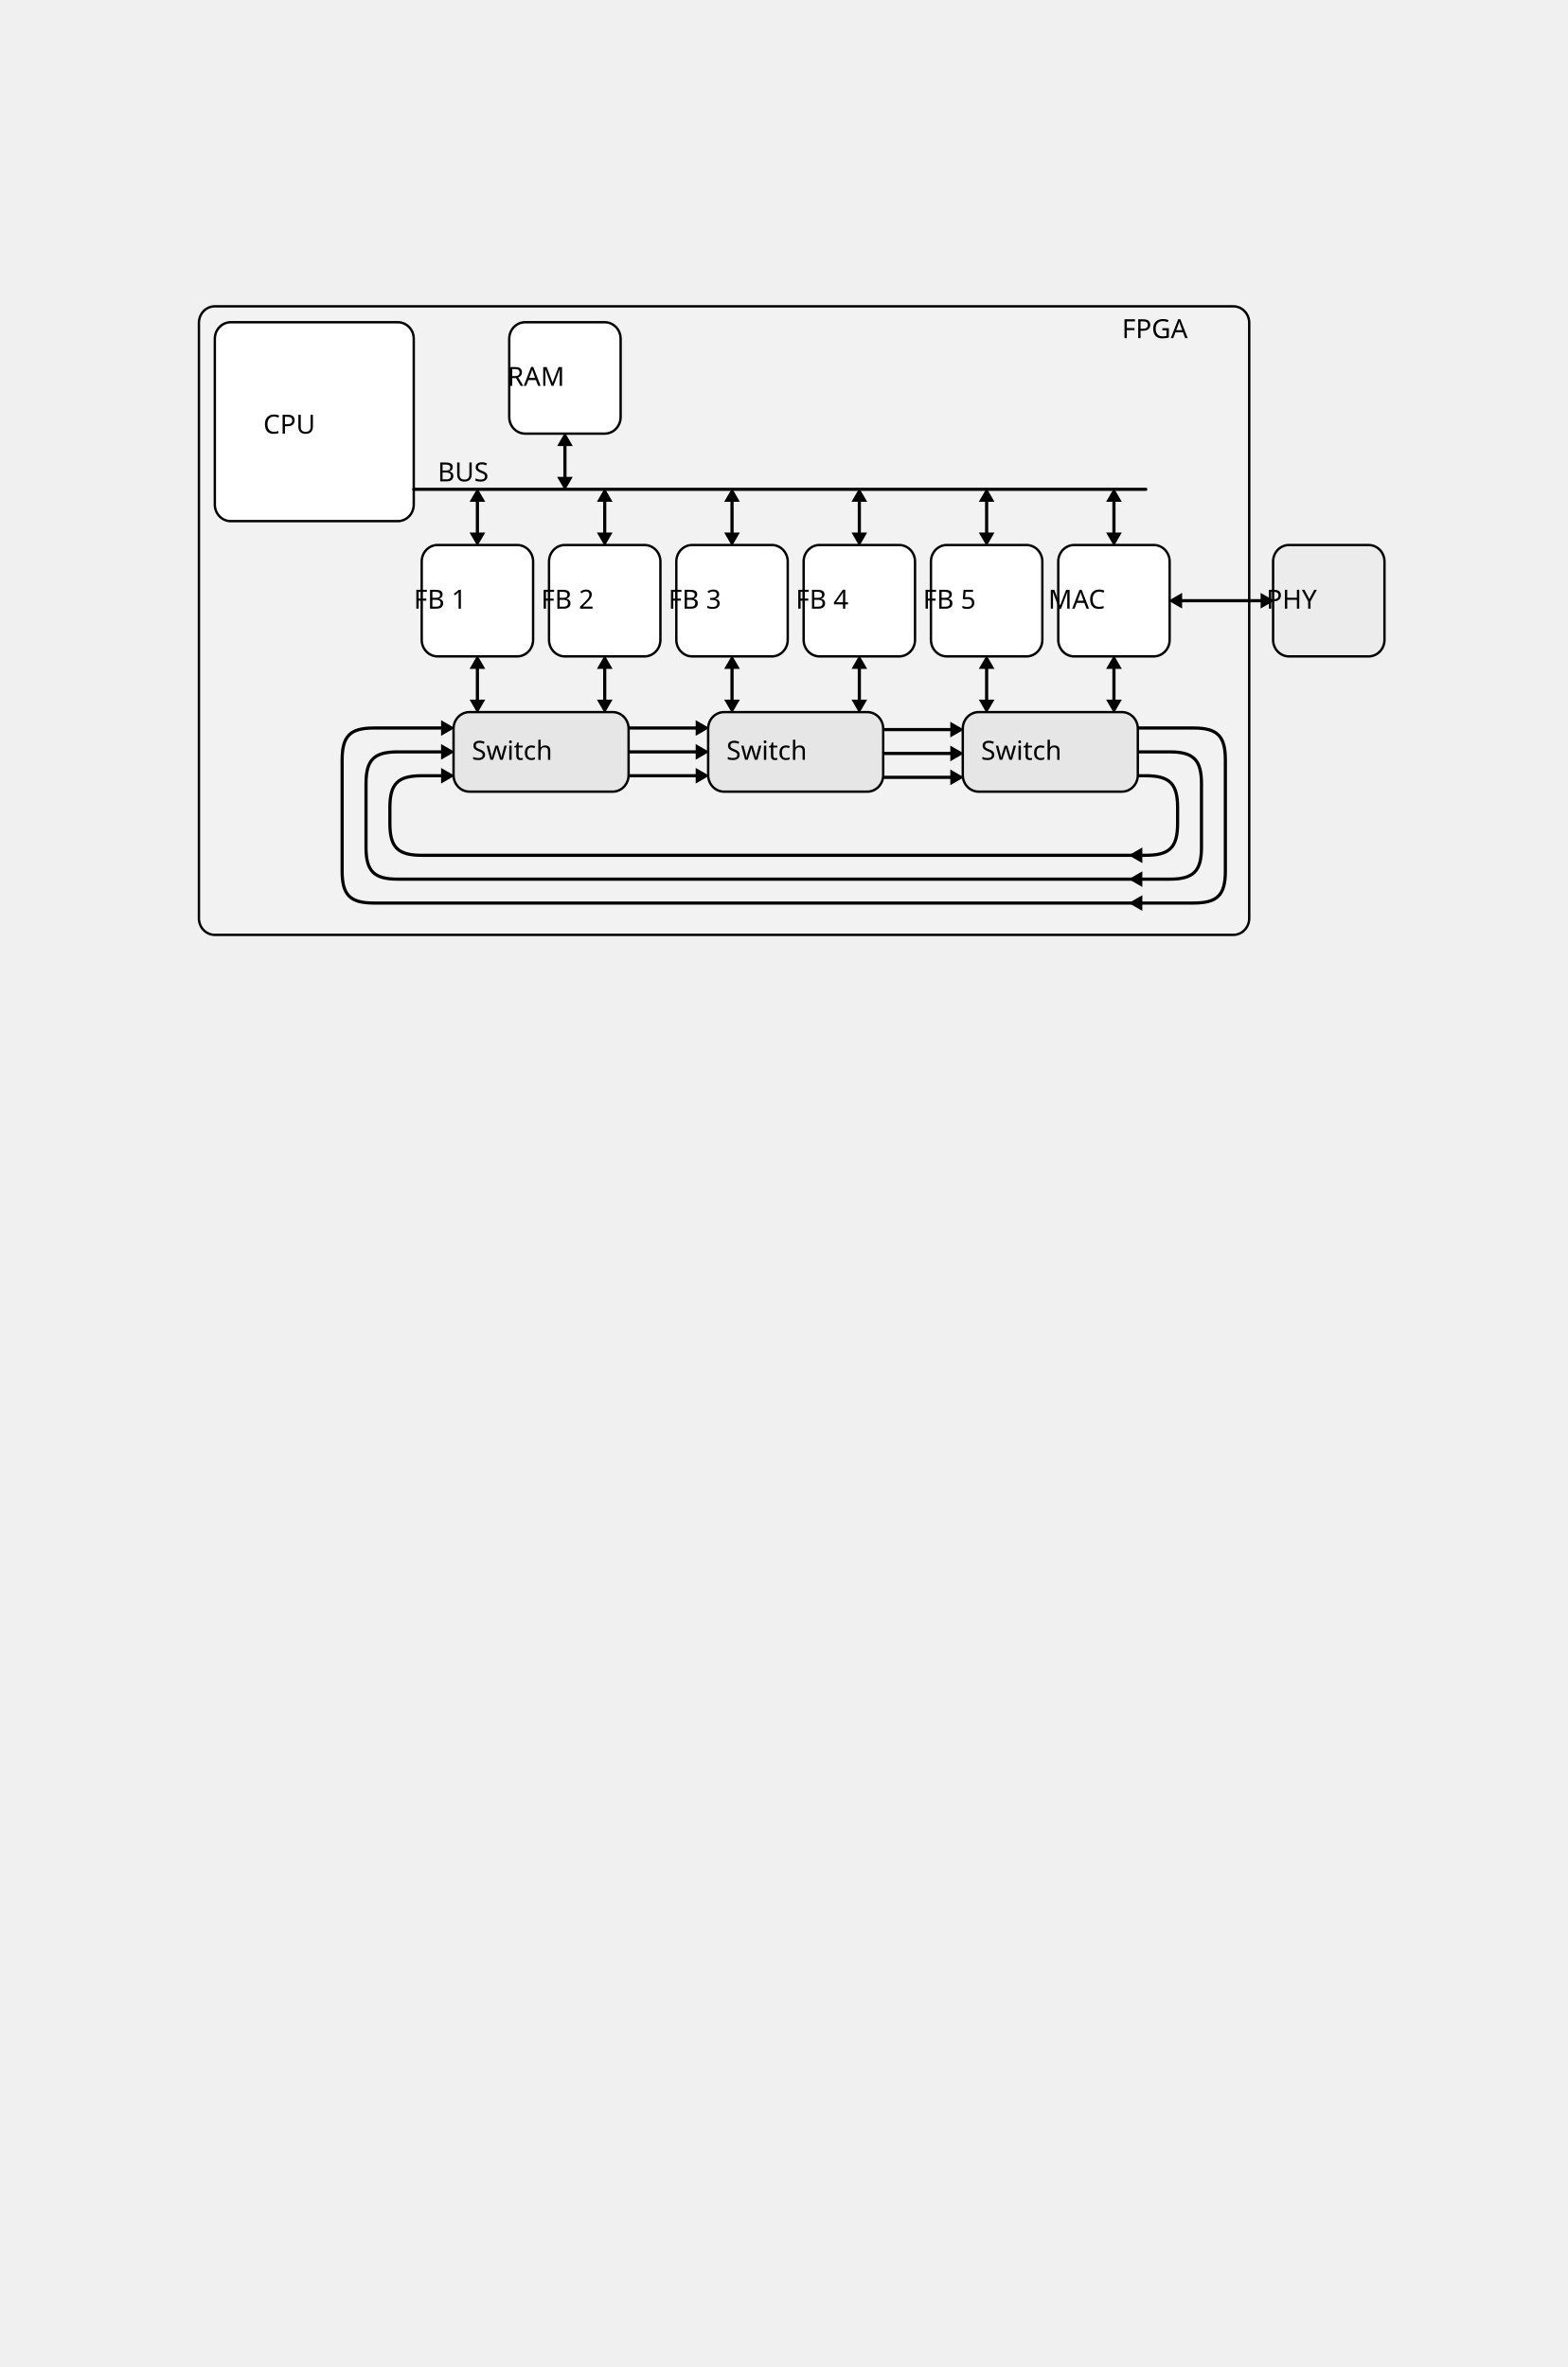
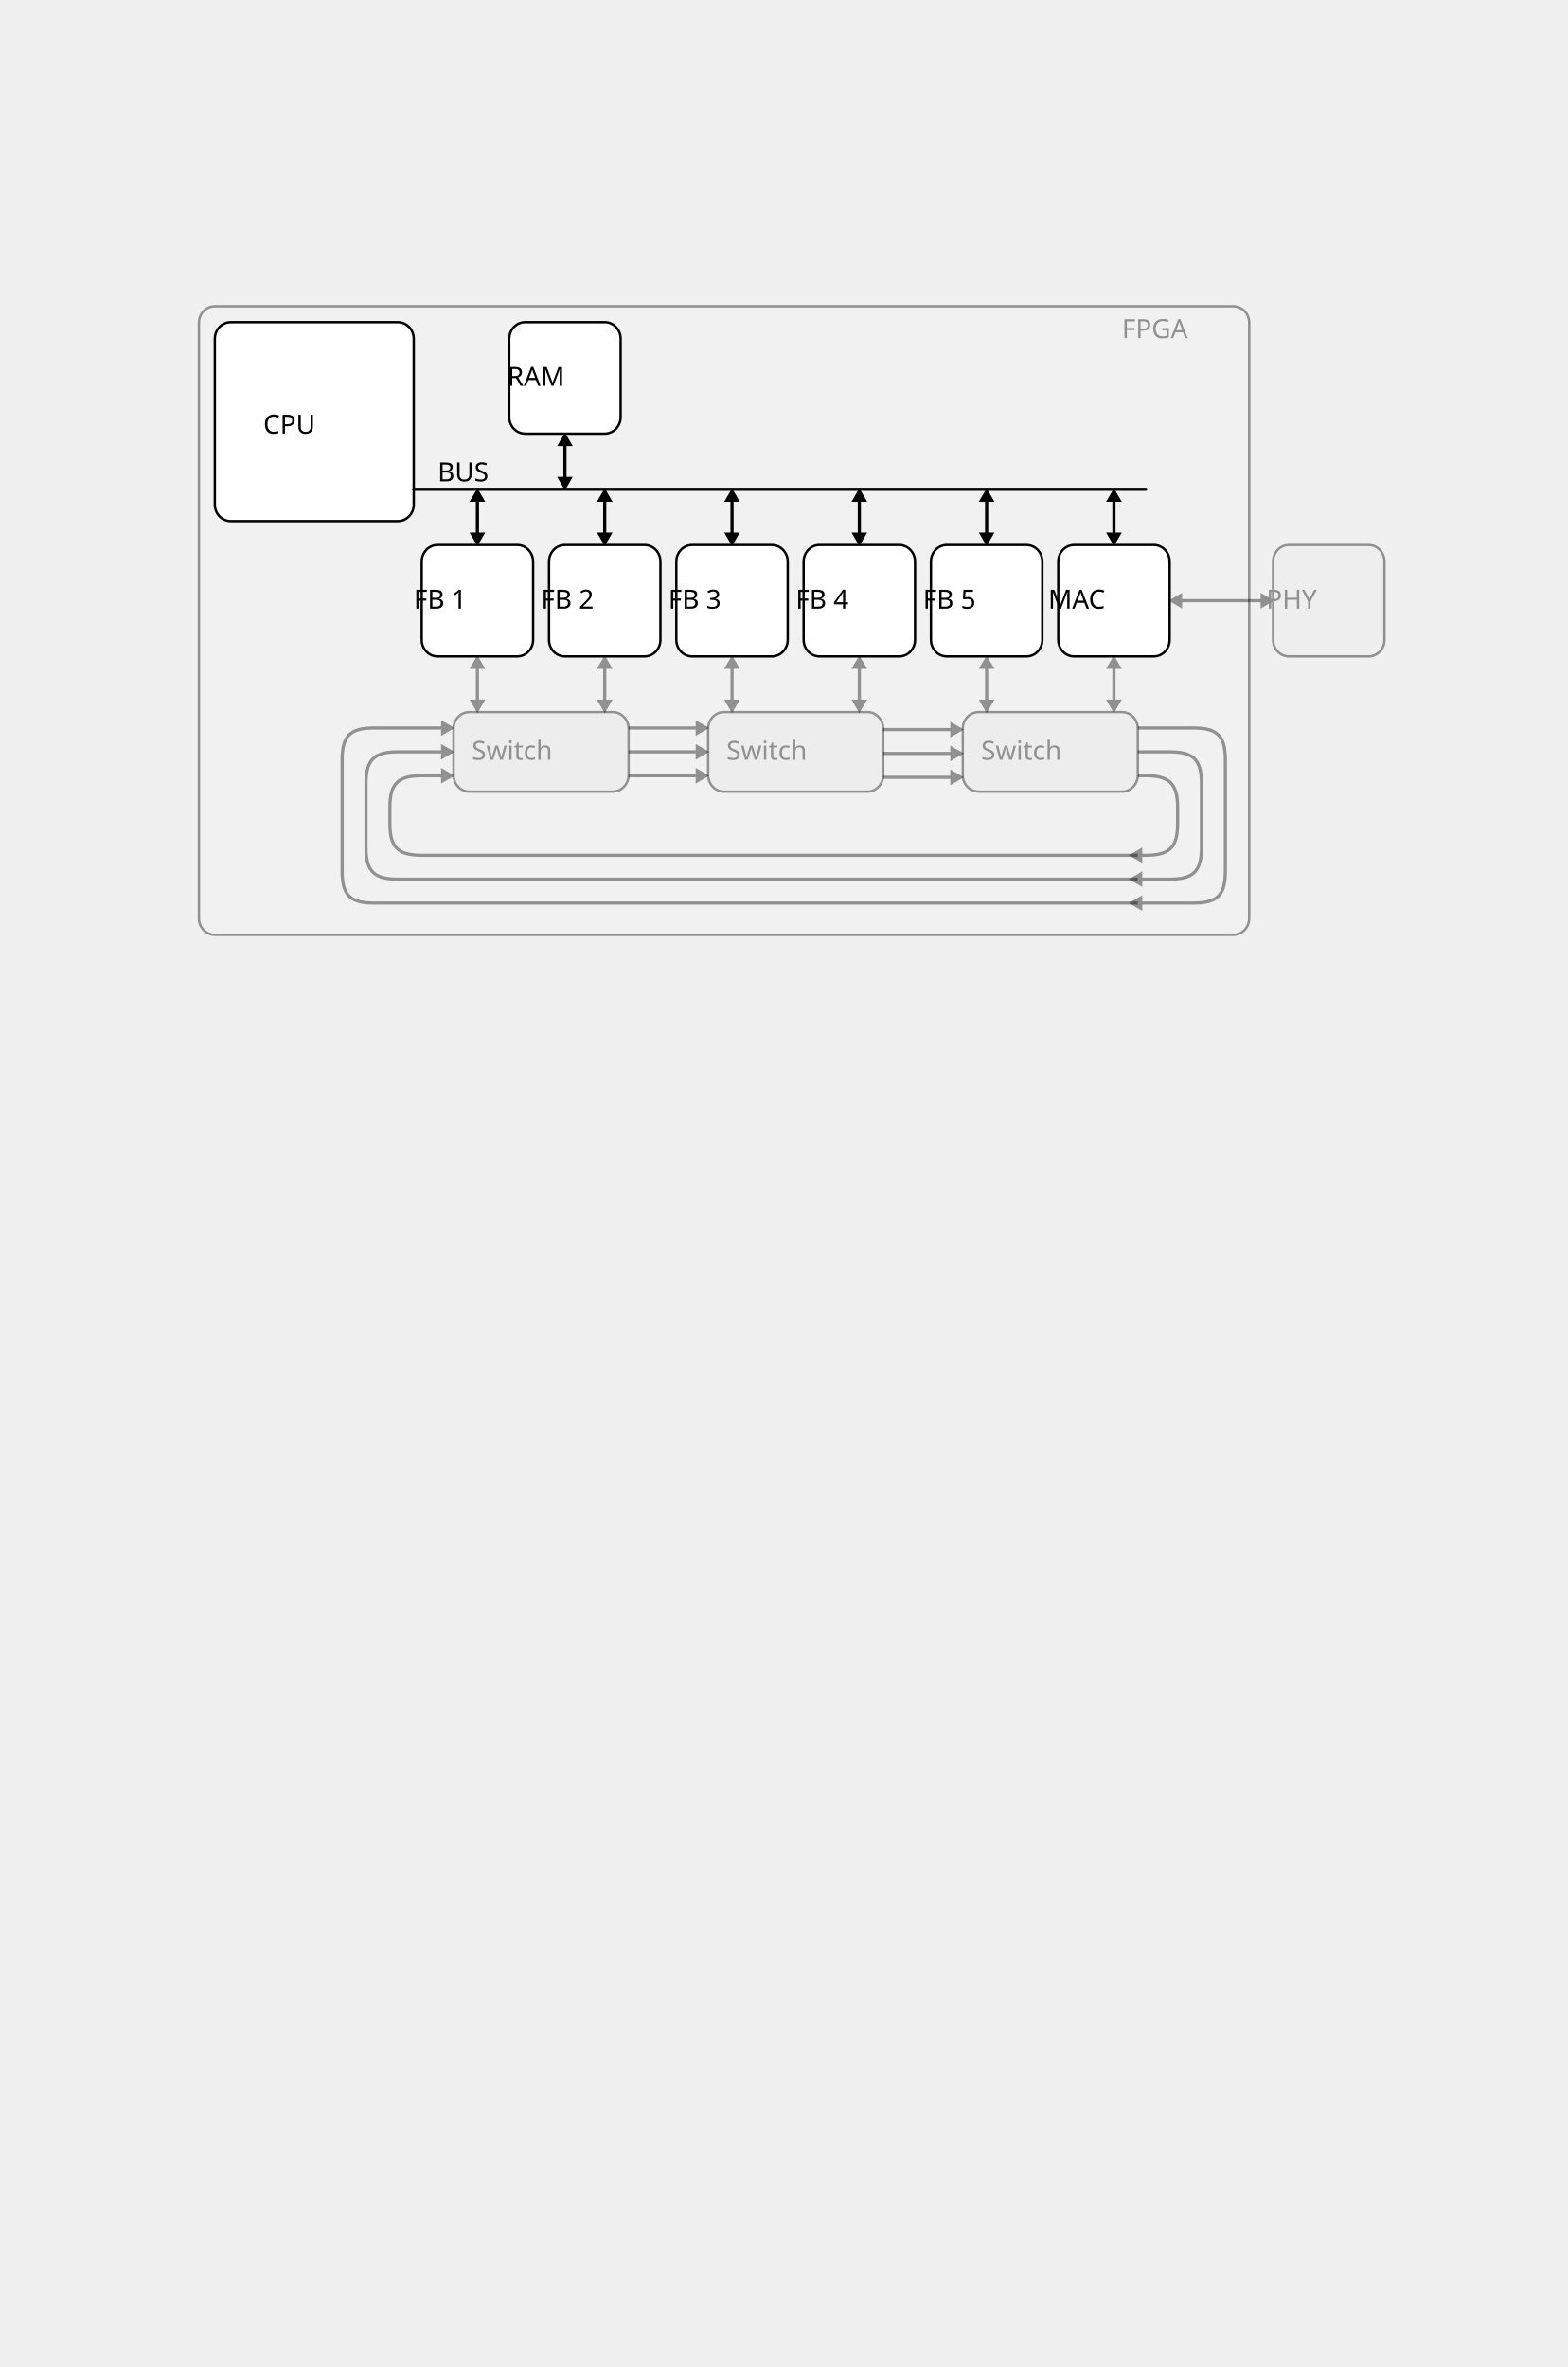
<svg xmlns="http://www.w3.org/2000/svg" xmlns:xlink="http://www.w3.org/1999/xlink" width="492.5" height="743.75" id="svg2" version="1.1">
  <defs id="defs4">
    <marker orient="auto" refY="0.0" refX="0.0" id="TriangleInM" style="overflow:visible">
      <path id="path5116" d="M 5.77,0.0 L -2.88,5.0 L -2.88,-5.0 L 5.77,0.0 z " style="fill-rule:evenodd;stroke:#000000;stroke-width:1.0pt;marker-start:none" transform="scale(-0.4)" />
    </marker>
    <marker orient="auto" refY="0.0" refX="0.0" id="TriangleOutM" style="overflow:visible">
      <path id="path5419" d="M 5.77,0.0 L -2.88,5.0 L -2.88,-5.0 L 5.77,0.0 z " style="fill-rule:evenodd;stroke:#000000;stroke-width:1.0pt;marker-start:none" transform="scale(0.4)" />
    </marker>
    <marker orient="auto" refY="0.0" refX="0.0" id="Arrow1Mend" style="overflow:visible;">
      <path id="path5282" d="M 0.0,0.0 L 5.0,-5.0 L -12.5,0.0 L 5.0,5.0 L 0.0,0.0 z " style="fill-rule:evenodd;stroke:#000000;stroke-width:1.0pt;marker-start:none;" transform="scale(0.4) rotate(180) translate(10,0)" />
    </marker>
    <marker orient="auto" refY="0.0" refX="0.0" id="DotL" style="overflow:visible">
      <path id="path4264" d="M -2.5,-1.0 C -2.5,1.76 -4.74,4.0 -7.5,4.0 C -10.26,4.0 -12.5,1.76 -12.5,-1.0 C -12.5,-3.76 -10.26,-6.0 -7.5,-6.0 C -4.74,-6.0 -2.5,-3.76 -2.5,-1.0 z " style="fill-rule:evenodd;stroke:#000000;stroke-width:1.0pt;marker-start:none;marker-end:none" transform="scale(0.8) translate(7.4, 1)" />
    </marker>
    <marker orient="auto" refY="0.0" refX="0.0" id="DotM" style="overflow:visible">
      <path id="path4267" d="M -2.5,-1.0 C -2.5,1.76 -4.74,4.0 -7.5,4.0 C -10.26,4.0 -12.5,1.76 -12.5,-1.0 C -12.5,-3.76 -10.26,-6.0 -7.5,-6.0 C -4.74,-6.0 -2.5,-3.76 -2.5,-1.0 z " style="fill-rule:evenodd;stroke:#000000;stroke-width:1.0pt;marker-start:none;marker-end:none" transform="scale(0.4) translate(7.4, 1)" />
    </marker>
    <marker orient="auto" refY="0.0" refX="0.0" id="DotS" style="overflow:visible">
      <path id="path4270" d="M -2.5,-1.0 C -2.5,1.76 -4.74,4.0 -7.5,4.0 C -10.26,4.0 -12.5,1.76 -12.5,-1.0 C -12.5,-3.76 -10.26,-6.0 -7.5,-6.0 C -4.74,-6.0 -2.5,-3.76 -2.5,-1.0 z " style="fill-rule:evenodd;stroke:#000000;stroke-width:1.0pt;marker-start:none;marker-end:none" transform="scale(0.2) translate(7.4, 1)" />
    </marker>
    <color-profile name="Gray-Tone" xlink:href="/Library/ColorSync/Profiles/Gray Tone.icc" id="color-profile3031" />
    <marker style="overflow:visible" id="TriangleOutL" refX="0" refY="0" orient="auto">
      <path transform="scale(0.8,0.8)" style="fill-rule:evenodd;stroke:#000000;stroke-width:1pt;marker-start:none" d="m 5.77,0 -8.65,5 0,-10 8.65,5 z" id="path3950" />
    </marker>
    <marker style="overflow:visible" id="Arrow2Sstart" refX="0" refY="0" orient="auto">
      <path transform="matrix(0.3,0,0,0.3,-0.69,0)" d="M 8.719,4.034 -2.207,0.016 8.719,-4.002 c -1.745,2.372 -1.735,5.617 -6e-7,8.035 z" style="font-size:12px;fill-rule:evenodd;stroke-width:0.625;stroke-linejoin:round" id="path3837" />
    </marker>
    <marker style="overflow:visible" id="Arrow2Send" refX="0" refY="0" orient="auto">
      <path transform="matrix(-0.3,0,0,-0.3,0.69,0)" d="M 8.719,4.034 -2.207,0.016 8.719,-4.002 c -1.745,2.372 -1.735,5.617 -6e-7,8.035 z" style="font-size:12px;fill-rule:evenodd;stroke-width:0.625;stroke-linejoin:round" id="path3840" />
    </marker>
    <marker style="overflow:visible" id="Arrow1Lend" refX="0" refY="0" orient="auto">
      <path transform="matrix(-0.8,0,0,-0.8,-10,0)" style="fill-rule:evenodd;stroke:#000000;stroke-width:1pt;marker-start:none" d="M 0,0 5,-5 -12.5,0 5,5 0,0 z" id="path3810" />
    </marker>
    <marker style="overflow:visible" id="Arrow2Lend" refX="0" refY="0" orient="auto">
      <path transform="matrix(-1.1,0,0,-1.1,-1.1,0)" d="M 8.719,4.034 -2.207,0.016 8.719,-4.002 c -1.745,2.372 -1.735,5.617 -6e-7,8.035 z" style="font-size:12px;fill-rule:evenodd;stroke-width:0.625;stroke-linejoin:round" id="path3828" />
    </marker>
    <marker orient="auto" refY="0" refX="0" id="Arrow2Lend-1" style="overflow:visible">
      <path id="path3828-2" style="font-size:12px;fill-rule:evenodd;stroke-width:0.625;stroke-linejoin:round" d="M 8.719,4.034 -2.207,0.016 8.719,-4.002 c -1.745,2.372 -1.735,5.617 -6e-7,8.035 z" transform="matrix(-1.1,0,0,-1.1,-1.1,0)" />
    </marker>
    <marker orient="auto" refY="0" refX="0" id="Arrow1Lend-3" style="overflow:visible">
      <path id="path3810-9" d="M 0,0 5,-5 -12.5,0 5,5 0,0 z" style="fill-rule:evenodd;stroke:#000000;stroke-width:1pt;marker-start:none" transform="matrix(-0.8,0,0,-0.8,-10,0)" />
    </marker>
    <marker orient="auto" refY="0" refX="0" id="Arrow2Send-3" style="overflow:visible">
      <path id="path3840-4" style="font-size:12px;fill-rule:evenodd;stroke-width:0.625;stroke-linejoin:round" d="M 8.719,4.034 -2.207,0.016 8.719,-4.002 c -1.745,2.372 -1.735,5.617 -6e-7,8.035 z" transform="matrix(-0.3,0,0,-0.3,0.69,0)" />
    </marker>
    <marker orient="auto" refY="0" refX="0" id="Arrow2Sstart-5" style="overflow:visible">
      <path id="path3837-4" style="font-size:12px;fill-rule:evenodd;stroke-width:0.625;stroke-linejoin:round" d="M 8.719,4.034 -2.207,0.016 8.719,-4.002 c -1.745,2.372 -1.735,5.617 -6e-7,8.035 z" transform="matrix(0.3,0,0,0.3,-0.69,0)" />
    </marker>
    <marker orient="auto" refY="0" refX="0" id="TriangleOutL-1" style="overflow:visible">
      <path id="path3950-5" d="m 5.77,0 -8.65,5 0,-10 8.65,5 z" style="fill-rule:evenodd;stroke:#000000;stroke-width:1pt;marker-start:none" transform="scale(0.8,0.8)" />
    </marker>
    <color-profile id="color-profile3031-9" xlink:href="/Library/ColorSync/Profiles/Gray Tone.icc" name="Gray-Tone" />
    <marker style="overflow:visible" id="DotS-1" refX="0.0" refY="0.0" orient="auto">
      <path transform="scale(0.2) translate(7.4, 1)" style="fill-rule:evenodd;stroke:#000000;stroke-width:1.0pt;marker-start:none;marker-end:none" d="M -2.5,-1.0 C -2.5,1.76 -4.74,4.0 -7.5,4.0 C -10.26,4.0 -12.5,1.76 -12.5,-1.0 C -12.5,-3.76 -10.26,-6.0 -7.5,-6.0 C -4.74,-6.0 -2.5,-3.76 -2.5,-1.0 z " id="path4270-1" />
    </marker>
    <marker style="overflow:visible" id="DotM-7" refX="0.0" refY="0.0" orient="auto">
      <path transform="scale(0.4) translate(7.4, 1)" style="fill-rule:evenodd;stroke:#000000;stroke-width:1.0pt;marker-start:none;marker-end:none" d="M -2.5,-1.0 C -2.5,1.76 -4.74,4.0 -7.5,4.0 C -10.26,4.0 -12.5,1.76 -12.5,-1.0 C -12.5,-3.76 -10.26,-6.0 -7.5,-6.0 C -4.74,-6.0 -2.5,-3.76 -2.5,-1.0 z " id="path4267-9" />
    </marker>
    <marker style="overflow:visible" id="DotL-7" refX="0.0" refY="0.0" orient="auto">
      <path transform="scale(0.8) translate(7.4, 1)" style="fill-rule:evenodd;stroke:#000000;stroke-width:1.0pt;marker-start:none;marker-end:none" d="M -2.5,-1.0 C -2.5,1.76 -4.74,4.0 -7.5,4.0 C -10.26,4.0 -12.5,1.76 -12.5,-1.0 C -12.5,-3.76 -10.26,-6.0 -7.5,-6.0 C -4.74,-6.0 -2.5,-3.76 -2.5,-1.0 z " id="path4264-5" />
    </marker>
    <marker style="overflow:visible;" id="Arrow1Mend-6" refX="0.0" refY="0.0" orient="auto">
      <path transform="scale(0.4) rotate(180) translate(10,0)" style="fill-rule:evenodd;stroke:#000000;stroke-width:1.0pt;marker-start:none;" d="M 0.0,0.0 L 5.0,-5.0 L -12.5,0.0 L 5.0,5.0 L 0.0,0.0 z " id="path5282-5" />
    </marker>
    <marker style="overflow:visible" id="TriangleOutM-5" refX="0.0" refY="0.0" orient="auto">
      <path transform="scale(0.4)" style="fill-rule:evenodd;stroke:#000000;stroke-width:1.0pt;marker-start:none" d="M 5.77,0.0 L -2.88,5.0 L -2.88,-5.0 L 5.77,0.0 z " id="path5419-8" />
    </marker>
    <marker style="overflow:visible" id="TriangleInM-4" refX="0.0" refY="0.0" orient="auto">
      <path transform="scale(-0.4)" style="fill-rule:evenodd;stroke:#000000;stroke-width:1.0pt;marker-start:none" d="M 5.77,0.0 L -2.88,5.0 L -2.88,-5.0 L 5.77,0.0 z " id="path5116-7" />
    </marker>
  </defs>
  <g id="layer1" transform="translate(-115.7174,284.4159)">
-     <g id="g6038" transform="translate(10.00001,-42.5)">
+     <g id="g6038" transform="translate(10.00001,-42.5)" style="opacity:0.4">
      <rect style="fill:#f2f2f2;fill-opacity:1;stroke:#000000;stroke-width:0.75;stroke-linejoin:round;stroke-miterlimit:4;stroke-opacity:1;stroke-dasharray:none" id="rect6040" width="330" height="197.5" x="168.217" y="-145.666" rx="5" ry="5.2" />
    </g>
-     <text id="text5547" y="-178.166" x="468.217" style="font-size:10px;font-style:normal;font-variant:normal;font-weight:500;font-stretch:normal;text-align:start;line-height:125%;letter-spacing:0px;word-spacing:0px;text-anchor:start;fill:#000000;fill-opacity:1;stroke:none;font-family:CMU Serif;-inkscape-font-specification:CMU Serif Medium" xml:space="preserve">
+     <text id="text5547" y="-178.166" x="468.217" style="font-size:10px;font-style:normal;font-variant:normal;font-weight:500;font-stretch:normal;text-align:start;line-height:125%;letter-spacing:0px;word-spacing:0px;text-anchor:start;fill:#000000;fill-opacity:1;stroke:none;font-family:CMU Serif;-inkscape-font-specification:CMU Serif Medium;opacity:0.4" xml:space="preserve">
      <tspan id="tspan5549" style="font-size:8.3px;text-align:start;text-anchor:start;fill:#000000" y="-178.166" x="468.217">FPGA</tspan>
    </text>
    <text xml:space="preserve" style="font-size:40px;font-style:normal;font-variant:normal;font-weight:normal;font-stretch:normal;line-height:125%;letter-spacing:0px;word-spacing:0px;fill:#000000;fill-opacity:1;stroke:none;font-family:Courier New;-inkscape-font-specification:Courier New" x="182.008" y="-171.959" id="text5752">
      <tspan id="tspan5754" x="182.008" y="-171.959" />
    </text>
    <text xml:space="preserve" style="font-size:40px;font-style:normal;font-variant:normal;font-weight:500;font-stretch:normal;line-height:125%;letter-spacing:0px;word-spacing:0px;fill:#000000;fill-opacity:1;stroke:none;font-family:CMU Serif;-inkscape-font-specification:CMU Serif Medium" x="426.767" y="-137.677" id="text3162">
      <tspan id="tspan3164" x="426.767" y="-137.677" />
    </text>
    <text xml:space="preserve" style="font-size:40px;font-style:normal;font-variant:normal;font-weight:normal;font-stretch:normal;text-align:end;line-height:125%;letter-spacing:0px;word-spacing:0px;text-anchor:end;fill:#000000;fill-opacity:1;stroke:none;font-family:Courier New;-inkscape-font-specification:Courier New" x="75.717" y="-109.166" id="text3423">
      <tspan id="tspan3425" x="75.717" y="-109.166" style="font-size:8px;font-style:normal;font-variant:normal;font-weight:500;font-stretch:normal;text-align:end;text-anchor:end;font-family:CMU Typewriter Text;-inkscape-font-specification:CMU Typewriter Text Medium" />
    </text>
    <text xml:space="preserve" style="font-size:10px;font-style:normal;font-variant:normal;font-weight:500;font-stretch:normal;line-height:125%;letter-spacing:0px;word-spacing:0px;fill:#000000;fill-opacity:1;stroke:none;font-family:CMU Serif;-inkscape-font-specification:CMU Serif Medium" x="-82.754" y="-163.101" id="text4521">
      <tspan id="tspan4523" x="-82.754" y="-163.101" />
    </text>
    <text xml:space="preserve" style="font-size:10px;font-style:normal;font-variant:normal;font-weight:500;font-stretch:normal;line-height:125%;letter-spacing:0px;word-spacing:0px;fill:#000000;fill-opacity:1;stroke:none;font-family:CMU Serif;-inkscape-font-specification:CMU Serif Medium" x="505.383" y="-187.445" id="text4410">
      <tspan id="tspan4412" x="505.383" y="-187.445" />
    </text>
    <text xml:space="preserve" style="font-size:10px;font-style:normal;font-variant:normal;font-weight:500;font-stretch:normal;line-height:125%;letter-spacing:0px;word-spacing:0px;fill:#000000;fill-opacity:1;stroke:none;font-family:CMU Serif;-inkscape-font-specification:CMU Serif Medium" x="427.467" y="-99.841" id="text4491">
      <tspan id="tspan4493" x="427.467" y="-99.841" />
    </text>
    <flowRoot xml:space="preserve" id="flowRoot6753" style="font-size:10px;font-style:normal;font-variant:normal;font-weight:500;font-stretch:normal;line-height:125%;letter-spacing:0px;word-spacing:0px;fill:#000000;fill-opacity:1;stroke:none;font-family:CMU Serif;-inkscape-font-specification:CMU Serif Medium" transform="translate(138.2174,-246.7159)">
      <flowRegion id="flowRegion6755">
        <rect id="rect6757" width="62.225" height="12.021" x="-36.77" y="279.181" />
      </flowRegion>
      <flowPara id="flowPara6759" />
    </flowRoot>
    <text xml:space="preserve" style="font-size:10px;font-style:normal;font-variant:normal;font-weight:500;font-stretch:normal;line-height:125%;letter-spacing:0px;word-spacing:0px;fill:#000000;fill-opacity:1;stroke:none;font-family:CMU Serif;-inkscape-font-specification:CMU Serif Medium" x="119.739" y="192.566" id="text5015" transform="translate(115.7174,-284.4159)">
      <tspan id="tspan5017" x="119.739" y="192.566" />
    </text>
    <g id="g5462" transform="translate(-5.000002,1.3476551e-8)">
      <g transform="translate(157.5,9.999999)" id="g3296" style="fill:#cccccc">
        <rect ry="5.2" rx="5" transform="translate(115.7174,-284.4159)" y="161.25" x="60" height="35" width="35" id="rect3298" style="fill:#ffffff;fill-opacity:1;stroke:#000000;stroke-width:0.75;stroke-linejoin:round;stroke-miterlimit:4;stroke-opacity:1;stroke-dasharray:none" />
        <text id="text3300" y="-103.166" x="193.217" style="font-size:10px;font-style:normal;font-variant:normal;font-weight:500;font-stretch:normal;text-align:center;line-height:125%;letter-spacing:0px;word-spacing:0px;text-anchor:middle;fill:#000000;fill-opacity:1;stroke:none;font-family:CMU Serif;-inkscape-font-specification:CMU Serif Medium" xml:space="preserve">
          <tspan id="tspan3304" style="font-size:8.3px;fill:#000000" y="-103.166" x="193.217">FB 3</tspan>
        </text>
      </g>
    </g>
    <g transform="translate(35,1.3476551e-8)" id="g5484">
      <g style="fill:#cccccc" id="g5486" transform="translate(157.5,9.999999)">
        <rect style="fill:#ffffff;fill-opacity:1;stroke:#000000;stroke-width:0.75;stroke-linejoin:round;stroke-miterlimit:4;stroke-opacity:1;stroke-dasharray:none" id="rect5488" width="35" height="35" x="60" y="161.25" transform="translate(115.7174,-284.4159)" rx="5" ry="5.2" />
        <text xml:space="preserve" style="font-size:10px;font-style:normal;font-variant:normal;font-weight:500;font-stretch:normal;text-align:center;line-height:125%;letter-spacing:0px;word-spacing:0px;text-anchor:middle;fill:#000000;fill-opacity:1;stroke:none;font-family:CMU Serif;-inkscape-font-specification:CMU Serif Medium" x="193.217" y="-103.166" id="text5490">
          <tspan x="193.217" y="-103.166" style="font-size:8.3px;fill:#000000" id="tspan5494">FB 4</tspan>
        </text>
      </g>
    </g>
    <g id="g5498" transform="translate(75,1.3476551e-8)">
      <g transform="translate(157.5,9.999999)" id="g5500" style="fill:#cccccc">
        <rect ry="5.2" rx="5" transform="translate(115.7174,-284.4159)" y="161.25" x="60" height="35" width="35" id="rect5502" style="fill:#ffffff;fill-opacity:1;stroke:#000000;stroke-width:0.75;stroke-linejoin:round;stroke-miterlimit:4;stroke-opacity:1;stroke-dasharray:none" />
        <text id="text5504" y="-103.166" x="193.217" style="font-size:10px;font-style:normal;font-variant:normal;font-weight:500;font-stretch:normal;text-align:center;line-height:125%;letter-spacing:0px;word-spacing:0px;text-anchor:middle;fill:#000000;fill-opacity:1;stroke:none;font-family:CMU Serif;-inkscape-font-specification:CMU Serif Medium" xml:space="preserve">
          <tspan id="tspan5508" style="font-size:8.3px;fill:#000000" y="-103.166" x="193.217">FB 5</tspan>
        </text>
      </g>
    </g>
    <g transform="translate(115,1.3476551e-8)" id="g5512">
      <g style="fill:#cccccc" id="g5514" transform="translate(157.5,9.999999)">
        <rect style="fill:#ffffff;fill-opacity:1;stroke:#000000;stroke-width:0.75;stroke-linejoin:round;stroke-miterlimit:4;stroke-opacity:1;stroke-dasharray:none" id="rect5516" width="35" height="35" x="60" y="161.25" transform="translate(115.7174,-284.4159)" rx="5" ry="5.2" />
        <text xml:space="preserve" style="font-size:10px;font-style:normal;font-variant:normal;font-weight:500;font-stretch:normal;text-align:center;line-height:125%;letter-spacing:0px;word-spacing:0px;text-anchor:middle;fill:#000000;fill-opacity:1;stroke:none;font-family:CMU Serif;-inkscape-font-specification:CMU Serif Medium" x="193.217" y="-103.166" id="text5518">
          <tspan x="193.217" y="-103.166" style="font-size:8.3px;fill:#000000" id="tspan5522">MAC</tspan>
        </text>
      </g>
    </g>
-     <g id="g4316" transform="translate(-5,0)">
+     <g id="g4316" transform="translate(-5,0)" style="opacity:0.4">
      <path style="fill:none;stroke:#000000;stroke-width:1px;stroke-linecap:butt;stroke-linejoin:miter;stroke-opacity:1;marker-start:url(#TriangleInM);marker-mid:none;marker-end:url(#TriangleOutM)" d="m 470.717,-63.166 0,-12.5" id="path3980" />
      <path id="path3982" d="m 430.717,-63.166 0,-12.5" style="fill:none;stroke:#000000;stroke-width:1px;stroke-linecap:butt;stroke-linejoin:miter;stroke-opacity:1;marker-start:url(#TriangleInM);marker-mid:none;marker-end:url(#TriangleOutM)" />
    </g>
-     <g id="g4312" transform="translate(-5,0)">
+     <g id="g4312" transform="translate(-5,0)" style="opacity:0.4">
      <path style="fill:none;stroke:#000000;stroke-width:1px;stroke-linecap:butt;stroke-linejoin:miter;stroke-opacity:1;marker-start:url(#TriangleInM);marker-mid:none;marker-end:url(#TriangleOutM)" d="m 390.717,-63.166 0,-12.5" id="path3984" />
      <path id="path3986" d="m 350.717,-63.166 0,-12.5" style="fill:none;stroke:#000000;stroke-width:1px;stroke-linecap:butt;stroke-linejoin:miter;stroke-opacity:1;marker-start:url(#TriangleInM);marker-mid:none;marker-end:url(#TriangleOutM)" />
    </g>
    <g transform="translate(-85,1.3476551e-8)" id="g4235">
      <g style="fill:#cccccc" id="g4237" transform="translate(157.5,9.999999)">
        <rect style="fill:#ffffff;fill-opacity:1;stroke:#000000;stroke-width:0.75;stroke-linejoin:round;stroke-miterlimit:4;stroke-opacity:1;stroke-dasharray:none" id="rect4239" width="35" height="35" x="60" y="161.25" transform="translate(115.7174,-284.4159)" rx="5" ry="5.2" />
        <text xml:space="preserve" style="font-size:10px;font-style:normal;font-variant:normal;font-weight:500;font-stretch:normal;text-align:center;line-height:125%;letter-spacing:0px;word-spacing:0px;text-anchor:middle;fill:#000000;fill-opacity:1;stroke:none;font-family:CMU Serif;-inkscape-font-specification:CMU Serif Medium" x="193.217" y="-103.166" id="text4241">
          <tspan x="193.217" y="-103.166" style="font-size:8.3px;fill:#000000" id="tspan4243">FB 1</tspan>
        </text>
      </g>
    </g>
    <g id="g4245" transform="translate(-45,1.3476551e-8)">
      <g transform="translate(157.5,9.999999)" id="g4247" style="fill:#cccccc">
        <rect ry="5.2" rx="5" transform="translate(115.7174,-284.4159)" y="161.25" x="60" height="35" width="35" id="rect4249" style="fill:#ffffff;fill-opacity:1;stroke:#000000;stroke-width:0.75;stroke-linejoin:round;stroke-miterlimit:4;stroke-opacity:1;stroke-dasharray:none" />
        <text id="text4251" y="-103.166" x="193.217" style="font-size:10px;font-style:normal;font-variant:normal;font-weight:500;font-stretch:normal;text-align:center;line-height:125%;letter-spacing:0px;word-spacing:0px;text-anchor:middle;fill:#000000;fill-opacity:1;stroke:none;font-family:CMU Serif;-inkscape-font-specification:CMU Serif Medium" xml:space="preserve">
          <tspan id="tspan4253" style="font-size:8.3px;fill:#000000" y="-103.166" x="193.217">FB 2</tspan>
        </text>
      </g>
    </g>
-     <g style="fill:#cccccc" id="g4287" transform="translate(272.5,62.5)">
+     <g style="fill:#cccccc;opacity:0.4" id="g4287" transform="translate(272.5,62.5)">
      <rect style="fill:#e6e6e6;fill-opacity:1;stroke:#000000;stroke-width:0.75;stroke-linejoin:round;stroke-miterlimit:4;stroke-opacity:1;stroke-dasharray:none" id="rect4279" width="55" height="25" x="30" y="161.25" transform="translate(115.7174,-284.4159)" rx="5" ry="5.2" />
      <text xml:space="preserve" style="font-size:10px;font-style:normal;font-variant:normal;font-weight:500;font-stretch:normal;text-align:center;line-height:125%;letter-spacing:0px;word-spacing:0px;text-anchor:middle;fill:#000000;fill-opacity:1;stroke:none;font-family:CMU Serif;-inkscape-font-specification:CMU Serif Medium" x="173.217" y="-108.166" id="text4281">
        <tspan x="173.217" y="-108.166" style="font-size:8.3px;fill:#000000" id="tspan4283">Switch</tspan>
      </text>
    </g>
-     <g style="fill:#cccccc" id="g4292" transform="translate(192.5,62.5)">
+     <g style="fill:#cccccc;opacity:0.4" id="g4292" transform="translate(192.5,62.5)">
      <rect ry="5.2" rx="5" transform="translate(115.7174,-284.4159)" y="161.25" x="30" height="25" width="55" id="rect4294" style="fill:#e6e6e6;fill-opacity:1;stroke:#000000;stroke-width:0.75;stroke-linejoin:round;stroke-miterlimit:4;stroke-opacity:1;stroke-dasharray:none" />
      <text id="text4296" y="-108.166" x="173.217" style="font-size:10px;font-style:normal;font-variant:normal;font-weight:500;font-stretch:normal;text-align:center;line-height:125%;letter-spacing:0px;word-spacing:0px;text-anchor:middle;fill:#000000;fill-opacity:1;stroke:none;font-family:CMU Serif;-inkscape-font-specification:CMU Serif Medium" xml:space="preserve">
        <tspan id="tspan4298" style="font-size:8.3px;fill:#000000" y="-108.166" x="173.217">Switch</tspan>
      </text>
    </g>
-     <g style="fill:#cccccc" transform="translate(112.5,62.5)" id="g4300">
+     <g style="fill:#cccccc;opacity:0.4" transform="translate(112.5,62.5)" id="g4300">
      <rect style="fill:#e6e6e6;fill-opacity:1;stroke:#000000;stroke-width:0.75;stroke-linejoin:round;stroke-miterlimit:4;stroke-opacity:1;stroke-dasharray:none" id="rect4302" width="55" height="25" x="30" y="161.25" transform="translate(115.7174,-284.4159)" rx="5" ry="5.2" />
      <text xml:space="preserve" style="font-size:10px;font-style:normal;font-variant:normal;font-weight:500;font-stretch:normal;text-align:center;line-height:125%;letter-spacing:0px;word-spacing:0px;text-anchor:middle;fill:#000000;fill-opacity:1;stroke:none;font-family:CMU Serif;-inkscape-font-specification:CMU Serif Medium" x="173.217" y="-108.166" id="text4304">
        <tspan x="173.217" y="-108.166" style="font-size:8.3px;fill:#000000" id="tspan4306">Switch</tspan>
      </text>
    </g>
-     <path style="fill:none;stroke:#000000;stroke-width:1px;stroke-linecap:butt;stroke-linejoin:miter;stroke-opacity:1;marker-start:url(#TriangleInM);marker-mid:none;marker-end:url(#TriangleOutM)" d="m 305.717,-63.166 0,-12.5" id="path4322" />
-     <path id="path4324" d="m 265.717,-63.166 0,-12.5" style="fill:none;stroke:#000000;stroke-width:1px;stroke-linecap:butt;stroke-linejoin:miter;stroke-opacity:1;marker-start:url(#TriangleInM);marker-mid:none;marker-end:url(#TriangleOutM)" />
-     <g id="g5170" transform="translate(-5,0)">
+     <path style="fill:none;stroke:#000000;stroke-width:1px;stroke-linecap:butt;stroke-linejoin:miter;stroke-opacity:1;marker-start:url(#TriangleInM);marker-mid:none;marker-end:url(#TriangleOutM);opacity:0.4" d="m 305.717,-63.166 0,-12.5" id="path4322" />
+     <path id="path4324" d="m 265.717,-63.166 0,-12.5" style="fill:none;stroke:#000000;stroke-width:1px;stroke-linecap:butt;stroke-linejoin:miter;stroke-opacity:1;marker-start:url(#TriangleInM);marker-mid:none;marker-end:url(#TriangleOutM);opacity:0.4" />
+     <g id="g5170" transform="translate(-5,0)" style="opacity:0.4">
      <path style="fill:none;stroke:#000000;stroke-width:1px;stroke-linecap:butt;stroke-linejoin:miter;stroke-opacity:1;marker-start:url(#TriangleInM);marker-mid:none;marker-end:none" d="m 340.717,-55.666 -22.5,0" id="path4351" />
      <path id="path5161" d="m 340.717,-48.166 -22.5,0" style="fill:none;stroke:#000000;stroke-width:1px;stroke-linecap:butt;stroke-linejoin:miter;stroke-opacity:1;marker-start:url(#TriangleInM);marker-mid:none;marker-end:none" />
      <path style="fill:none;stroke:#000000;stroke-width:1px;stroke-linecap:butt;stroke-linejoin:miter;stroke-opacity:1;marker-start:url(#TriangleInM);marker-mid:none;marker-end:none" d="m 340.717,-40.666 -22.5,0" id="path5163" />
    </g>
-     <g id="g5175" transform="translate(75,0.5)">
+     <g id="g5175" transform="translate(75,0.5)" style="opacity:0.4">
      <path id="path5177" d="m 340.717,-55.666 -22.5,0" style="fill:none;stroke:#000000;stroke-width:1px;stroke-linecap:butt;stroke-linejoin:miter;stroke-opacity:1;marker-start:url(#TriangleInM);marker-mid:none;marker-end:none" />
      <path style="fill:none;stroke:#000000;stroke-width:1px;stroke-linecap:butt;stroke-linejoin:miter;stroke-opacity:1;marker-start:url(#TriangleInM);marker-mid:none;marker-end:none" d="m 340.717,-48.166 -22.5,0" id="path5179" />
      <path id="path5181" d="m 340.717,-40.666 -22.5,0" style="fill:none;stroke:#000000;stroke-width:1px;stroke-linecap:butt;stroke-linejoin:miter;stroke-opacity:1;marker-start:url(#TriangleInM);marker-mid:none;marker-end:none" />
    </g>
-     <g transform="translate(155,0)" id="g5183">
+     <g transform="translate(155,0)" id="g5183" style="opacity:0.4">
      <path style="fill:none;stroke:#000000;stroke-width:1px;stroke-linecap:butt;stroke-linejoin:miter;stroke-opacity:1;marker-start:url(#TriangleInM);marker-mid:none;marker-end:none" d="m 318.217,-0.666 17.5,0 c 7.5,0 10,-2.5 10,-10 l 0,-35 c 0,-7.5 -2.5,-10 -10,-10 l -17.5,0" id="path5185" />
      <path id="path5187" d="m 318.217,-8.166 c 0,0 2.5,0 10,0 7.5,0 10,-2.5 10,-10 0,-6.667 0,-10 0,-20 0,-7.5 -2.5,-10 -10,-10 -6.667,0 -10,0 -10,0" style="fill:none;stroke:#000000;stroke-width:1px;stroke-linecap:butt;stroke-linejoin:miter;stroke-opacity:1;marker-start:url(#TriangleInM);marker-mid:none;marker-end:none" />
      <path style="fill:none;stroke:#000000;stroke-width:1px;stroke-linecap:butt;stroke-linejoin:miter;stroke-opacity:1;marker-start:url(#TriangleInM);marker-mid:none;marker-end:none" d="m 318.217,-15.666 2.5,0 c 7.5,0 10,-2.5 10,-10 0,0 0,-3.333 0,-5 0,-7.5 -2.5,-10 -10,-10 l -2.5,0" id="path5189" />
    </g>
-     <g id="g5191" transform="matrix(-1,0,0,1,573.9348,0)">
+     <g id="g5191" transform="matrix(-1,0,0,1,573.9348,0)" style="opacity:0.4">
      <path id="path5193" d="m 100.717,-0.666 240,0 c 7.5,0 10,-2.5 10,-10 l 0,-35 c 0,-7.5 -2.5,-10 -10,-10 l -22.5,0" style="fill:none;stroke:#000000;stroke-width:1px;stroke-linecap:butt;stroke-linejoin:miter;stroke-opacity:1;marker-start:none;marker-mid:none;marker-end:url(#TriangleOutM)" />
      <path style="fill:none;stroke:#000000;stroke-width:1px;stroke-linecap:butt;stroke-linejoin:miter;stroke-opacity:1;marker-start:none;marker-mid:none;marker-end:url(#TriangleOutM)" d="m 100.717,-8.166 c 0,0 225,0 232.5,0 7.5,0 10,-2.5 10,-10 0,-6.667 0,-10 0,-20 0,-7.5 -2.5,-10 -10,-10 -6.667,0 -15,0 -15,0" id="path5195" />
      <path id="path5197" d="m 100.717,-15.666 225,0 c 7.5,0 10,-2.5 10,-10 0,0 0,-3.333 0,-5 0,-7.5 -2.5,-10 -10,-10 l -7.5,0" style="fill:none;stroke:#000000;stroke-width:1px;stroke-linecap:butt;stroke-linejoin:miter;stroke-opacity:1;marker-start:none;marker-mid:none;marker-end:url(#TriangleOutM)" />
    </g>
    <g transform="translate(7.499998,-32.5)" id="g5962" style="fill:#cccccc">
      <rect ry="5.2" rx="5" transform="translate(115.7174,-284.4159)" y="133.75" x="60" height="62.5" width="62.5" id="rect5964" style="fill:#ffffff;fill-opacity:1;stroke:#000000;stroke-width:0.75;stroke-linejoin:round;stroke-miterlimit:4;stroke-opacity:1;stroke-dasharray:none" />
      <text id="text5966" y="-115.666" x="208.217" style="font-size:10px;font-style:normal;font-variant:normal;font-weight:500;font-stretch:normal;text-align:center;line-height:125%;letter-spacing:0px;word-spacing:0px;text-anchor:middle;fill:#000000;fill-opacity:1;stroke:none;font-family:CMU Serif;-inkscape-font-specification:CMU Serif Medium" xml:space="preserve">
        <tspan style="font-size:8.3px;fill:#000000" y="-115.666" x="208.217" id="tspan5968">CPU</tspan>
      </text>
    </g>
    <text xml:space="preserve" style="font-size:40px;font-style:normal;font-variant:normal;font-weight:normal;font-stretch:normal;line-height:125%;letter-spacing:0px;word-spacing:0px;fill:#000000;fill-opacity:1;stroke:none;font-family:Courier New;-inkscape-font-specification:Courier New" x="214.508" y="-321.959" id="text5752-9">
      <tspan id="tspan5754-4" x="214.508" y="-321.959" />
    </text>
    <text xml:space="preserve" style="font-size:40px;font-style:normal;font-variant:normal;font-weight:500;font-stretch:normal;line-height:125%;letter-spacing:0px;word-spacing:0px;fill:#000000;fill-opacity:1;stroke:none;font-family:CMU Serif;-inkscape-font-specification:CMU Serif Medium" x="459.267" y="-287.677" id="text3162-0">
      <tspan id="tspan3164-6" x="459.267" y="-287.677" />
    </text>
    <text xml:space="preserve" style="font-size:40px;font-style:normal;font-variant:normal;font-weight:normal;font-stretch:normal;text-align:end;line-height:125%;letter-spacing:0px;word-spacing:0px;text-anchor:end;fill:#000000;fill-opacity:1;stroke:none;font-family:Courier New;-inkscape-font-specification:Courier New" x="108.217" y="-259.166" id="text3423-9">
      <tspan id="tspan3425-4" x="108.217" y="-259.166" style="font-size:8px;font-style:normal;font-variant:normal;font-weight:500;font-stretch:normal;text-align:end;text-anchor:end;font-family:CMU Typewriter Text;-inkscape-font-specification:CMU Typewriter Text Medium" />
    </text>
    <text xml:space="preserve" style="font-size:10px;font-style:normal;font-variant:normal;font-weight:500;font-stretch:normal;line-height:125%;letter-spacing:0px;word-spacing:0px;fill:#000000;fill-opacity:1;stroke:none;font-family:CMU Serif;-inkscape-font-specification:CMU Serif Medium" x="-50.254" y="-313.101" id="text4521-8">
      <tspan id="tspan4523-8" x="-50.254" y="-313.101" />
    </text>
    <text xml:space="preserve" style="font-size:10px;font-style:normal;font-variant:normal;font-weight:500;font-stretch:normal;line-height:125%;letter-spacing:0px;word-spacing:0px;fill:#000000;fill-opacity:1;stroke:none;font-family:CMU Serif;-inkscape-font-specification:CMU Serif Medium" x="537.883" y="-337.445" id="text4410-6">
      <tspan id="tspan4412-6" x="537.883" y="-337.445" />
    </text>
    <text xml:space="preserve" style="font-size:10px;font-style:normal;font-variant:normal;font-weight:500;font-stretch:normal;line-height:125%;letter-spacing:0px;word-spacing:0px;fill:#000000;fill-opacity:1;stroke:none;font-family:CMU Serif;-inkscape-font-specification:CMU Serif Medium" x="459.967" y="-249.841" id="text4491-2">
      <tspan id="tspan4493-4" x="459.967" y="-249.841" />
    </text>
    <flowRoot xml:space="preserve" id="flowRoot6753-8" style="font-size:10px;font-style:normal;font-variant:normal;font-weight:500;font-stretch:normal;line-height:125%;letter-spacing:0px;word-spacing:0px;fill:#000000;fill-opacity:1;stroke:none;font-family:CMU Serif;-inkscape-font-specification:CMU Serif Medium" transform="translate(170.7174,-396.7159)">
      <flowRegion id="flowRegion6755-1">
        <rect id="rect6757-7" width="62.225" height="12.021" x="-36.77" y="279.181" />
      </flowRegion>
      <flowPara id="flowPara6759-5" />
    </flowRoot>
    <text xml:space="preserve" style="font-size:10px;font-style:normal;font-variant:normal;font-weight:500;font-stretch:normal;line-height:125%;letter-spacing:0px;word-spacing:0px;fill:#000000;fill-opacity:1;stroke:none;font-family:CMU Serif;-inkscape-font-specification:CMU Serif Medium" x="267.956" y="-241.85" id="text5015-7">
      <tspan id="tspan5017-1" x="267.956" y="-241.85" />
    </text>
    <g id="g5541" transform="translate(1.3520121e-5,-70)">
      <path id="path5970" d="m 293.217,-63.166 0,-12.5" style="fill:none;stroke:#000000;stroke-width:1px;stroke-linecap:butt;stroke-linejoin:miter;stroke-opacity:1;marker-start:url(#TriangleInM);marker-mid:none;marker-end:url(#TriangleOutM)" />
      <rect style="fill:#ffffff;fill-opacity:1;stroke:#000000;stroke-width:0.75;stroke-linejoin:round;stroke-miterlimit:4;stroke-opacity:1;stroke-dasharray:none" id="rect3278" width="35" height="35" x="275.717" y="-113.166" rx="5" ry="5.2" />
      <text xml:space="preserve" style="font-size:10px;font-style:normal;font-variant:normal;font-weight:500;font-stretch:normal;text-align:center;line-height:125%;letter-spacing:0px;word-spacing:0px;text-anchor:middle;fill:#000000;fill-opacity:1;stroke:none;font-family:CMU Serif;-inkscape-font-specification:CMU Serif Medium" x="293.217" y="-93.166" id="text3280">
        <tspan x="293.217" y="-93.166" style="font-size:8.3px;fill:#000000" id="tspan3284">RAM</tspan>
      </text>
    </g>
    <text id="text6718" y="-133.166" x="253.217" style="font-size:10px;font-style:normal;font-variant:normal;font-weight:500;font-stretch:normal;text-align:start;line-height:125%;letter-spacing:0px;word-spacing:0px;text-anchor:start;fill:#000000;fill-opacity:1;stroke:none;font-family:CMU Serif;-inkscape-font-specification:CMU Serif Medium" xml:space="preserve">
      <tspan id="tspan6720" style="font-size:8.3px;text-align:start;text-anchor:start;fill:#000000" y="-133.166" x="253.217">BUS</tspan>
    </text>
    <path style="fill:none;stroke:#000000;stroke-width:1px;stroke-linecap:round;stroke-linejoin:miter;stroke-opacity:1;marker-end:none" d="m 245.717,-130.666 230,0" id="path6722" />
-     <g transform="translate(182.5,0)" id="g6724">
+     <g transform="translate(182.5,0)" id="g6724" style="opacity:0.4">
      <g style="fill:#ececec" id="g6726" transform="translate(157.5,9.999999)">
        <rect style="fill:#ececec;fill-opacity:1;stroke:#000000;stroke-width:0.75;stroke-linejoin:round;stroke-miterlimit:4;stroke-opacity:1;stroke-dasharray:none" id="rect6728" width="35" height="35" x="60" y="161.25" transform="translate(115.7174,-284.4159)" rx="5" ry="5.2" />
        <text xml:space="preserve" style="font-size:10px;font-style:normal;font-variant:normal;font-weight:500;font-stretch:normal;text-align:center;line-height:125%;letter-spacing:0px;word-spacing:0px;text-anchor:middle;fill:#000000;fill-opacity:1;stroke:none;font-family:CMU Serif;-inkscape-font-specification:CMU Serif Medium" x="193.217" y="-103.166" id="text6730">
          <tspan x="193.217" y="-103.166" style="font-size:8.3px;fill:#000000" id="tspan6732">PHY</tspan>
        </text>
      </g>
      <path id="path6734" d="m 330.717,-95.666 -27.5,0" style="fill:none;stroke:#000000;stroke-width:1px;stroke-linecap:butt;stroke-linejoin:miter;stroke-opacity:1;marker-start:url(#TriangleInM);marker-mid:none;marker-end:url(#TriangleOutM)" />
    </g>
    <g id="g6702" transform="translate(-5,-52.5)">
      <path id="path6704" d="m 470.717,-63.166 0,-12.5" style="fill:none;stroke:#000000;stroke-width:1px;stroke-linecap:butt;stroke-linejoin:miter;stroke-opacity:1;marker-start:url(#TriangleInM);marker-mid:none;marker-end:url(#TriangleOutM)" />
      <path style="fill:none;stroke:#000000;stroke-width:1px;stroke-linecap:butt;stroke-linejoin:miter;stroke-opacity:1;marker-start:url(#TriangleInM);marker-mid:none;marker-end:url(#TriangleOutM)" d="m 430.717,-63.166 0,-12.5" id="path6706" />
    </g>
    <g id="g6708" transform="translate(-5,-52.5)">
      <path id="path6710" d="m 390.717,-63.166 0,-12.5" style="fill:none;stroke:#000000;stroke-width:1px;stroke-linecap:butt;stroke-linejoin:miter;stroke-opacity:1;marker-start:url(#TriangleInM);marker-mid:none;marker-end:url(#TriangleOutM)" />
      <path style="fill:none;stroke:#000000;stroke-width:1px;stroke-linecap:butt;stroke-linejoin:miter;stroke-opacity:1;marker-start:url(#TriangleInM);marker-mid:none;marker-end:url(#TriangleOutM)" d="m 350.717,-63.166 0,-12.5" id="path6712" />
    </g>
    <path id="path6714" d="m 305.717,-115.666 0,-12.5" style="fill:none;stroke:#000000;stroke-width:1px;stroke-linecap:butt;stroke-linejoin:miter;stroke-opacity:1;marker-start:url(#TriangleInM);marker-mid:none;marker-end:url(#TriangleOutM)" />
    <path style="fill:none;stroke:#000000;stroke-width:1px;stroke-linecap:butt;stroke-linejoin:miter;stroke-opacity:1;marker-start:url(#TriangleInM);marker-mid:none;marker-end:url(#TriangleOutM)" d="m 265.717,-115.666 0,-12.5" id="path6716" />
  </g>
</svg>
